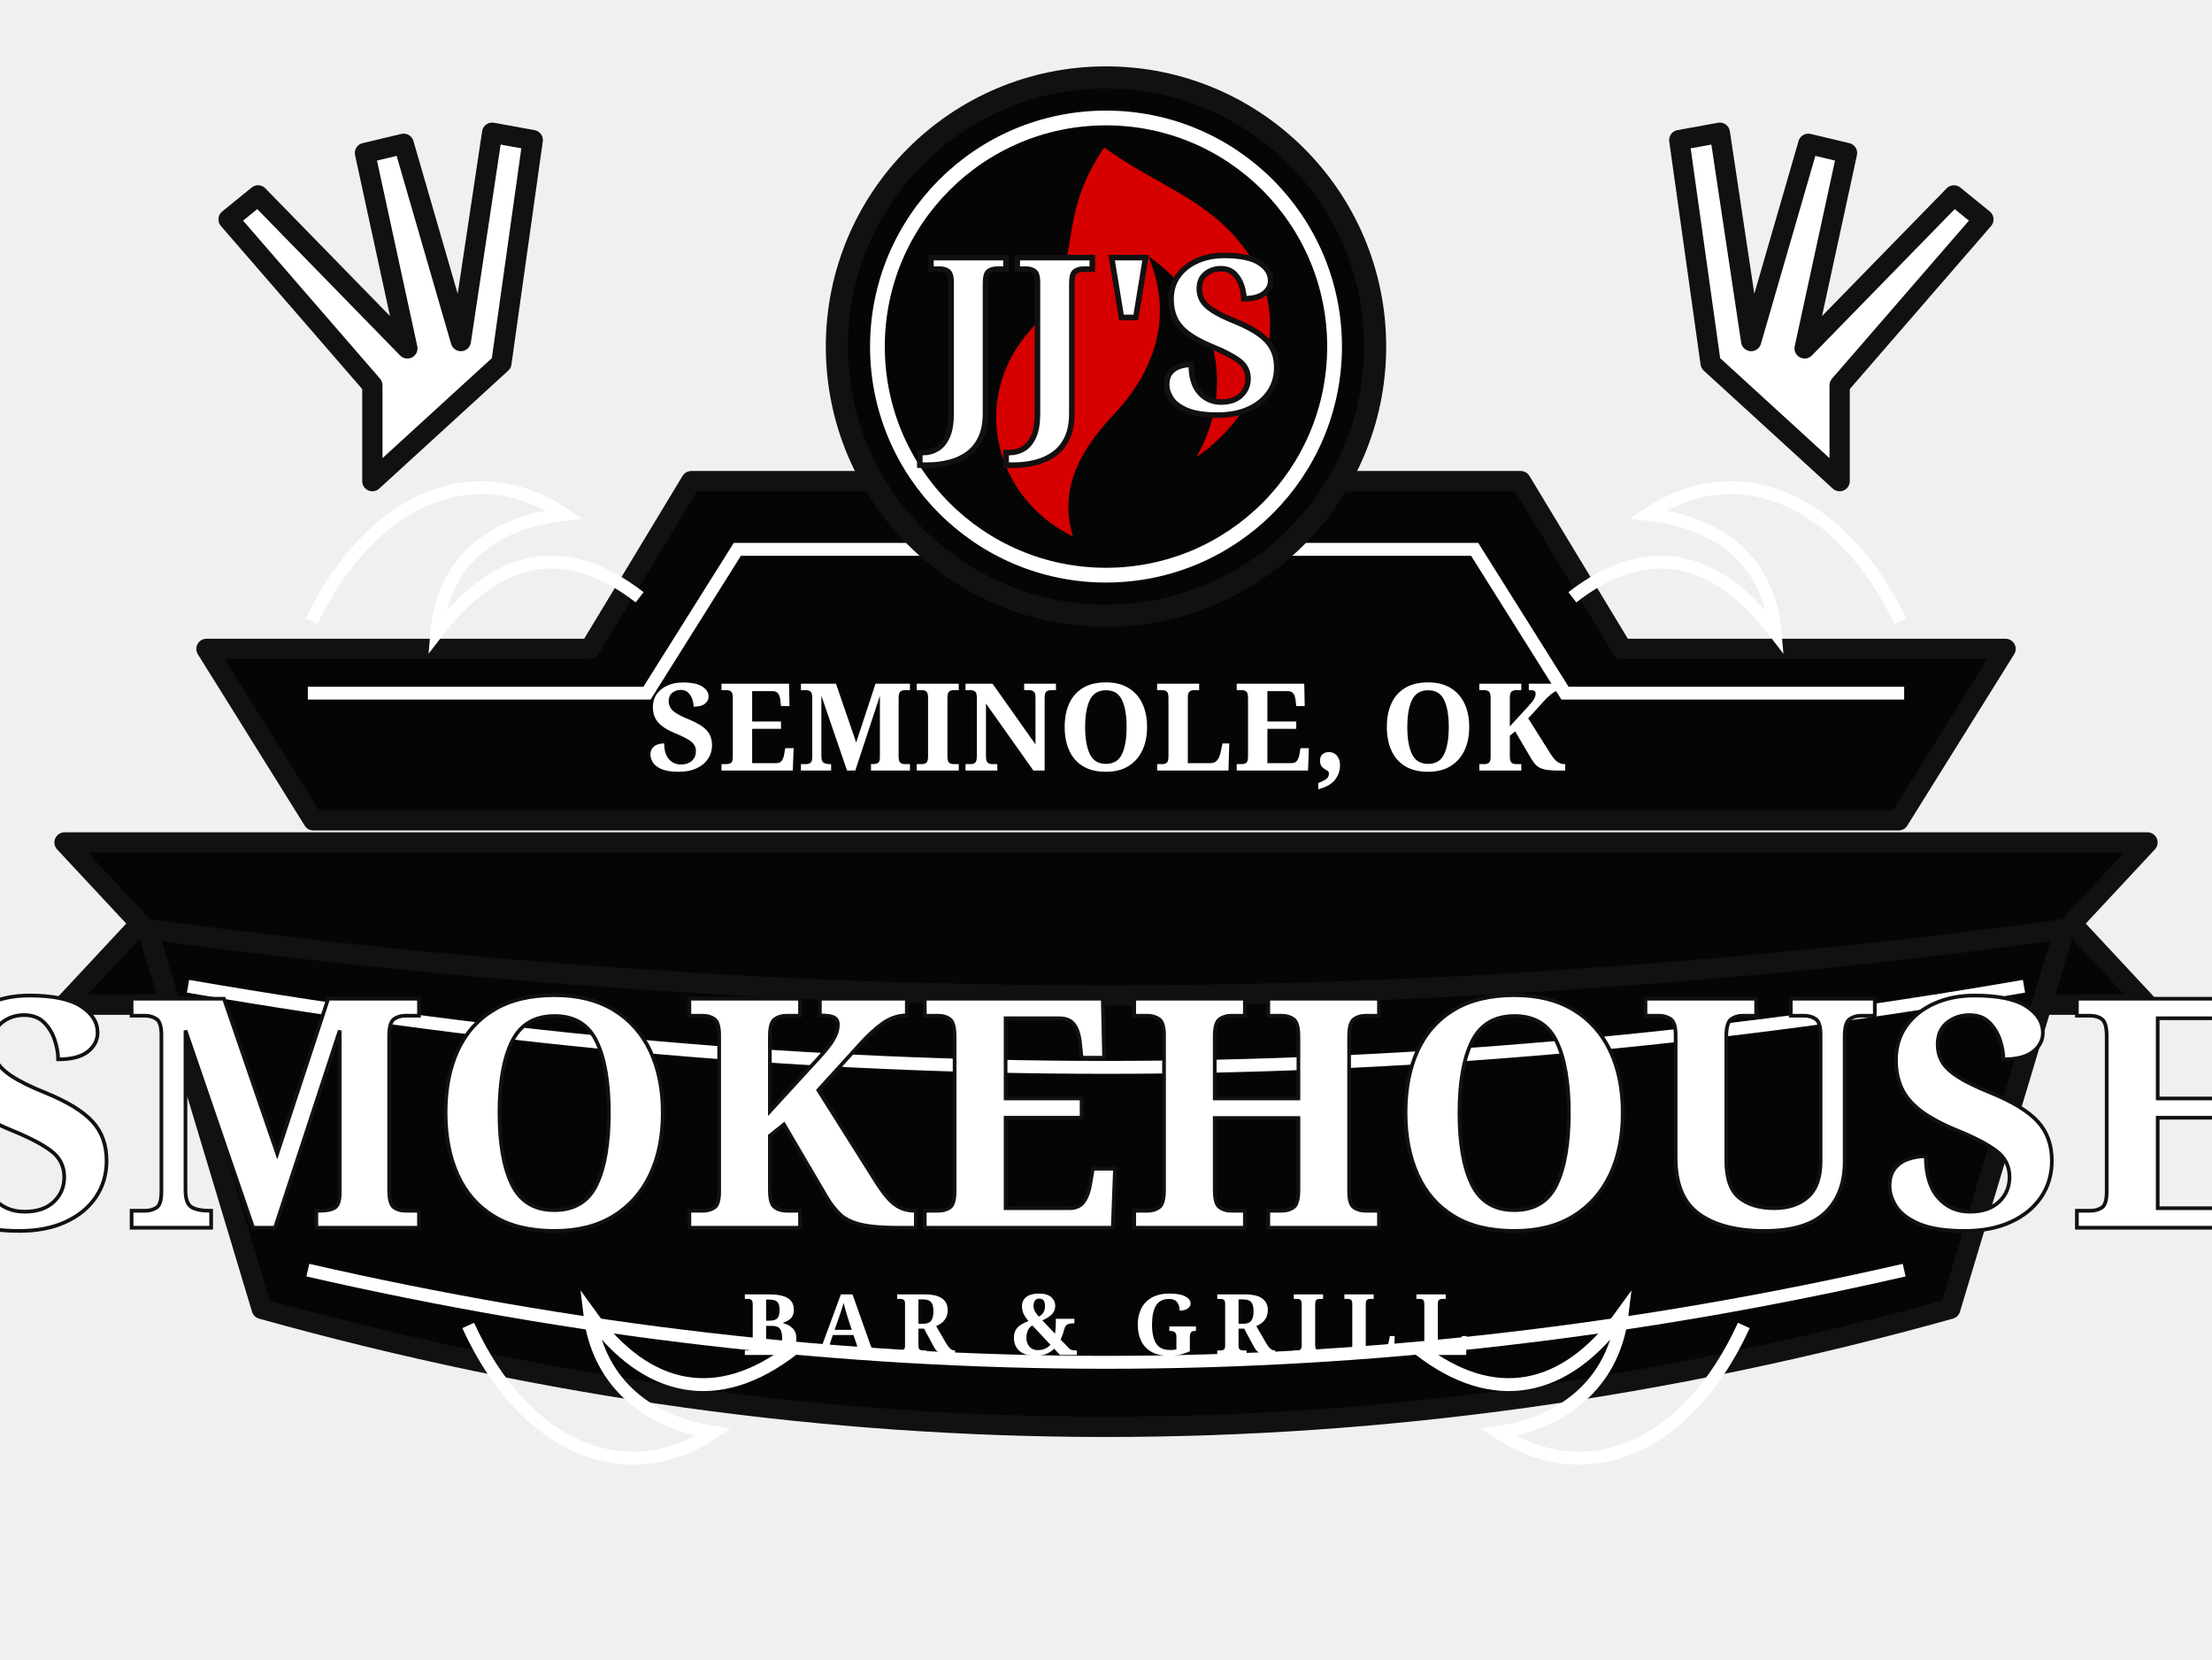
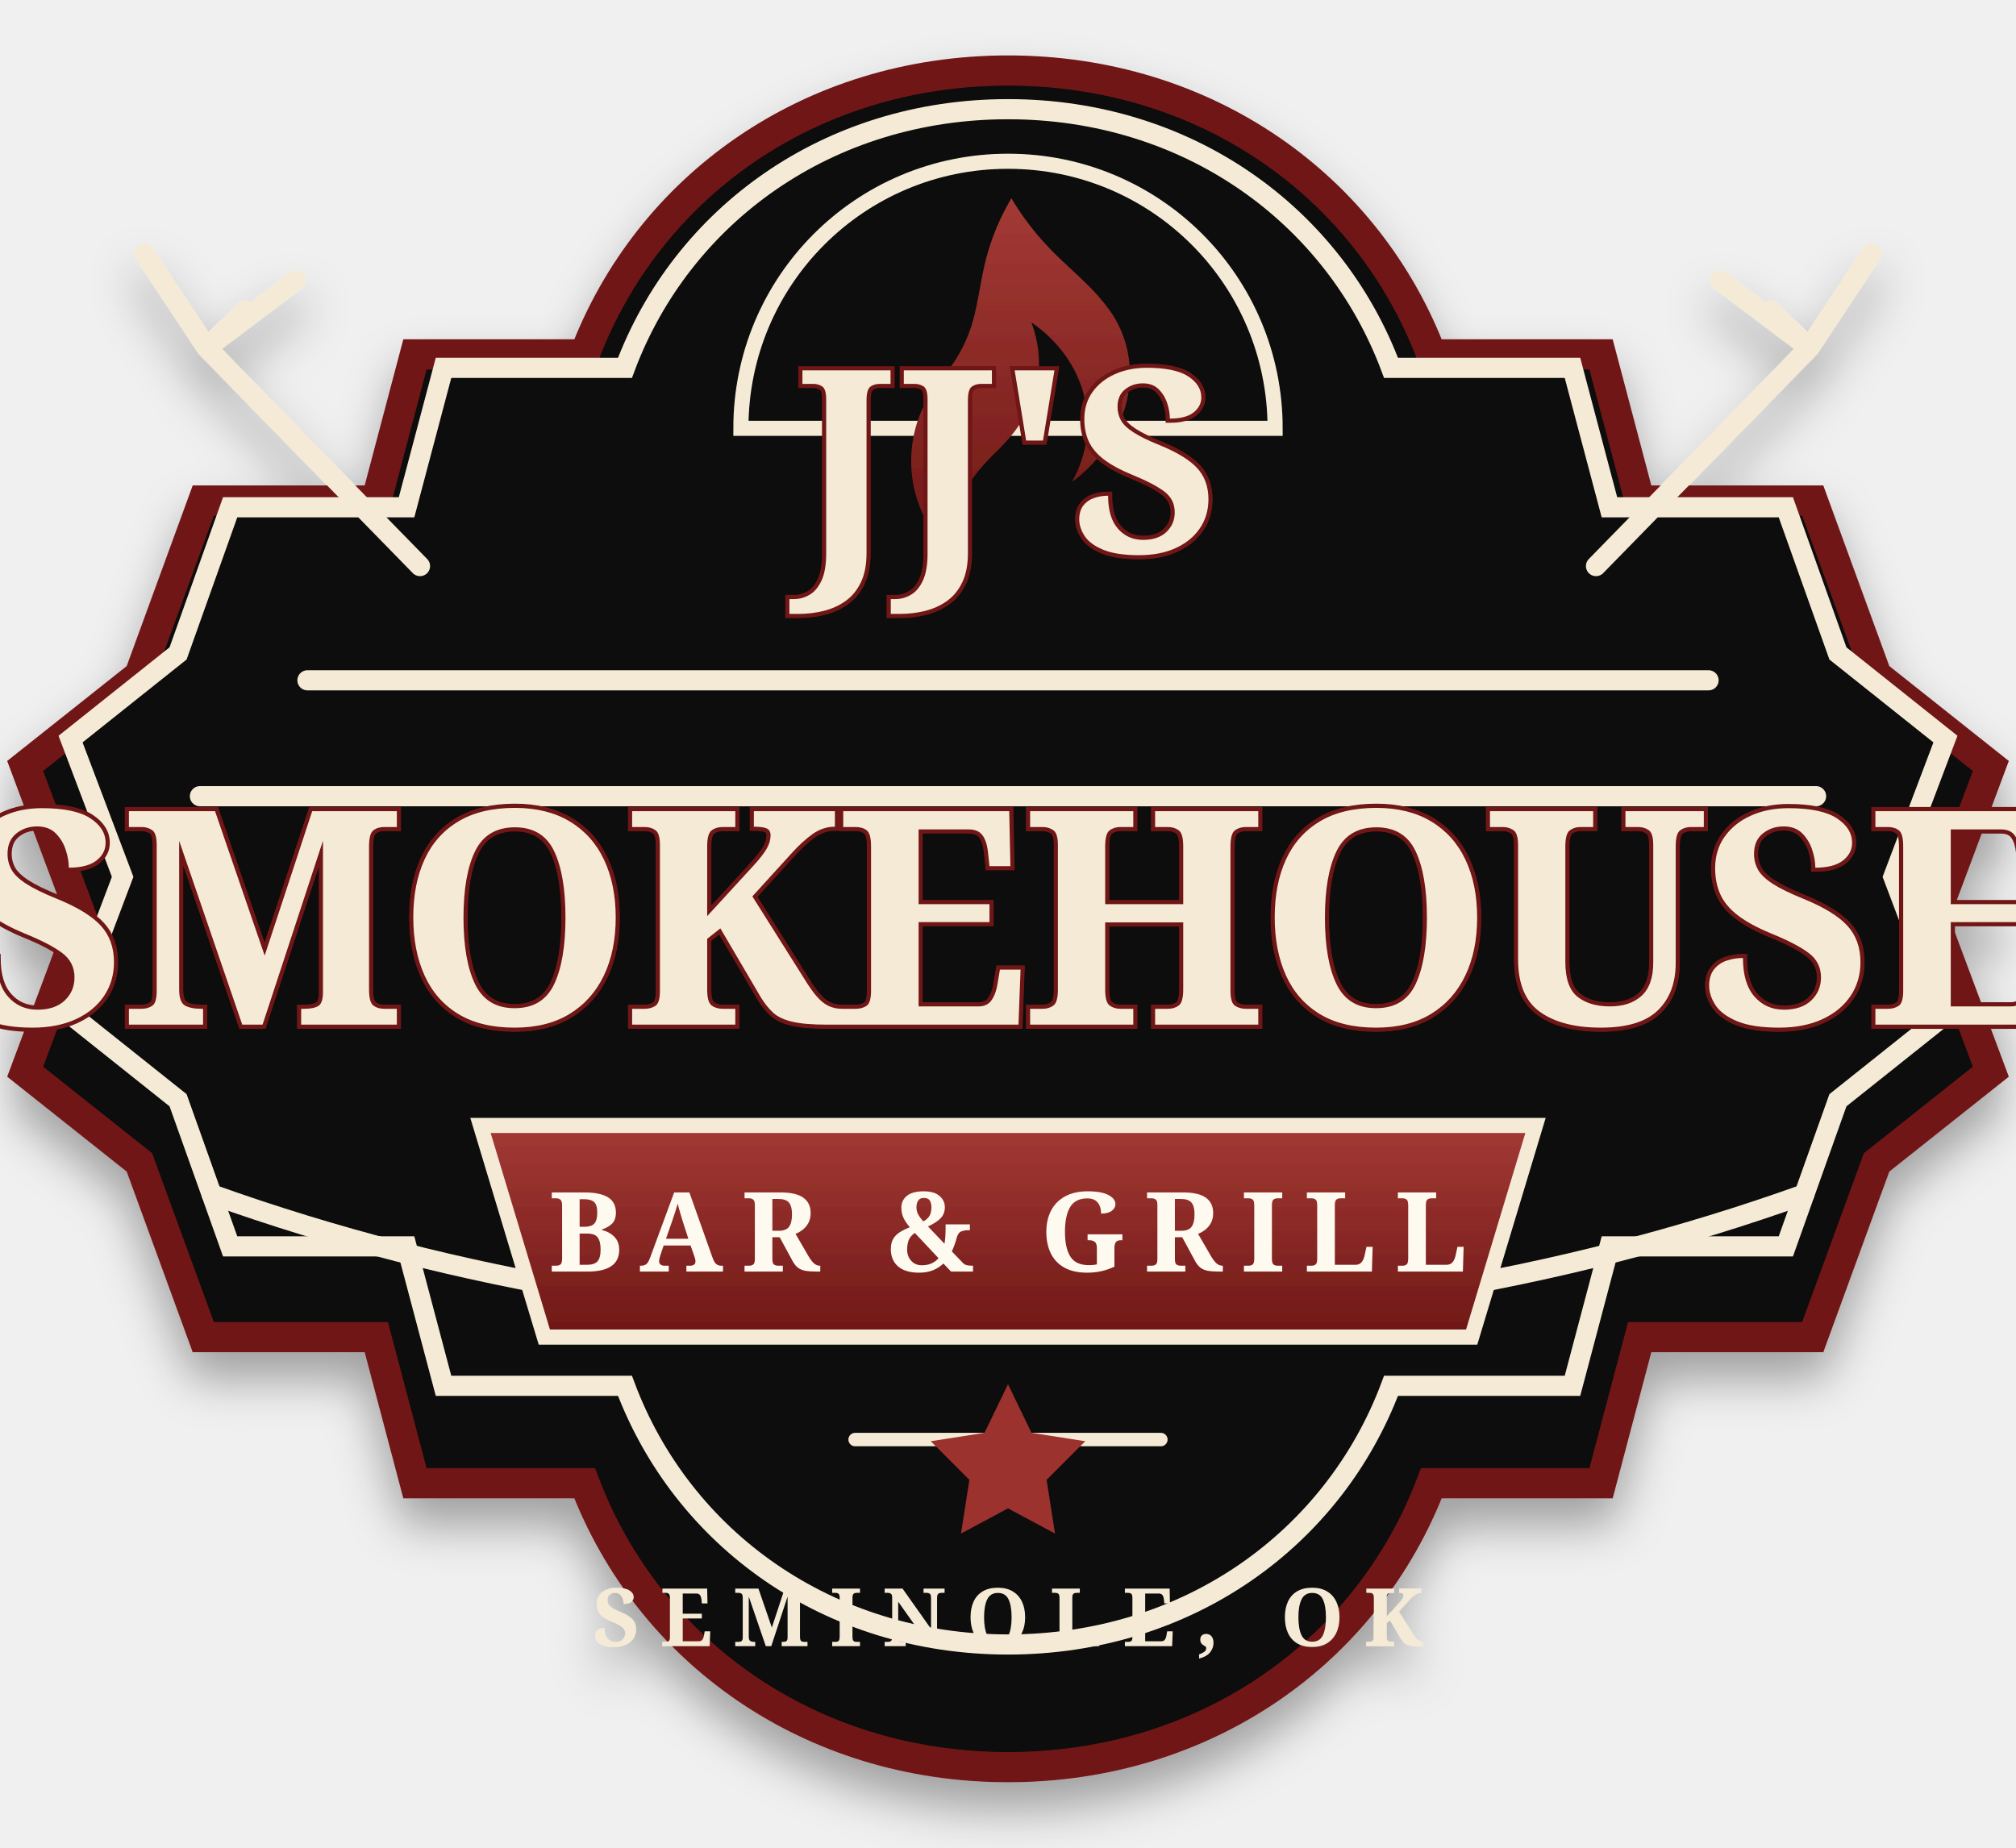
- <svg xmlns="http://www.w3.org/2000/svg" viewBox="0 0 1200 900" role="img" aria-labelledby="t d">
-   <g stroke="#111" stroke-width="11" stroke-linejoin="round" stroke-linecap="round">
-     <path fill="#fff" d="M202 209l-78-90 16-13 81 83-23-106 21-5 31 107 17-113 22 4-17 121-70 64z" />
-     <path fill="#fff" d="M998 209l78-90-16-13-81 83 23-106-21-5-31 107-17-113-22 4 17 121 70 64z" />
-     <path fill="#050505" d="M112 352h208l55-91h450l55 91h208l-58 93H170z" />
-     <path fill="#050505" d="M35 457h1130l-41 44 41 44H35l41-44z" />
-     <path fill="#050505" d="M80 504c87 12 175 21 264 27 84 6 169 9 256 9s172-3 256-9c89-6 177-15 264-27l-62 206c-154 43-307 64-458 64s-304-21-458-64z" />
+ <svg xmlns="http://www.w3.org/2000/svg" viewBox="0 0 1200 1100" role="img" aria-labelledby="title desc">
+   <defs>
+     <filter id="shadow" x="-20%" y="-20%" width="140%" height="140%">
+       <feDropShadow dx="0" dy="16" stdDeviation="14" flood-color="#000" flood-opacity=".34" />
+     </filter>
+     <linearGradient id="wine" x1="0" y1="0" x2="0" y2="1">
+       <stop stop-color="#a33a35" />
+       <stop offset="1" stop-color="#6f1716" />
+     </linearGradient>
+   </defs>
+   <g filter="url(#shadow)">
+     <path d="M600 42c118 0 214 69 252 169h101l23 87h103l38 104 68 54-34 91 34 91-68 54-38 104H976l-23 87H852c-38 100-134 169-252 169s-214-69-252-169H247l-23-87H121L83 692l-68-54 34-91-34-91 68-54 38-104h103l23-87h101C386 111 482 42 600 42z" fill="#080a0a" stroke="#6f1716" stroke-width="18" />
+     <path d="M600 65c107 0 194 63 228 154h108l22 83h105l31 87 64 51-31 82 31 82-64 51-31 87H958l-22 83H828c-34 91-121 154-228 154s-194-63-228-154H264l-22-83H137l-31-87-64-51 31-82-31-82 64-51 31-87h105l22-83h108C406 128 493 65 600 65z" fill="none" stroke="#f5ead5" stroke-width="12" />
+     <path d="M600 96c88 0 159 71 159 159H441c0-88 71-159 159-159z" fill="#080a0a" stroke="#f5ead5" stroke-width="9" />
+     <path d="M602 118c-28 48-10 70-42 108-26 31-23 77 7 104-4-25 8-44 28-63 22-22 29-47 19-75 32 22 43 61 24 95 34-25 46-70 22-103-17-23-37-31-58-66z" fill="url(#wine)" />
+     <g fill="none" stroke="#f5ead5" stroke-width="12" stroke-linecap="round" stroke-linejoin="round">
+       <path d="M250 337L123 207m0 0 23-22m-23 22-37-56m37 56 53-40m774 170 127-130m0 0-23-22m23 22 37-56m-37 56-53-40" />
+       <path d="M183 405h834M119 474h962M126 711c145 52 303 78 474 78s329-26 474-78" />
+     </g>
+     <text x="600" y="329" text-anchor="middle" font-family="Georgia,serif" font-size="152" font-weight="700" fill="#f5ead5" stroke="#6f1716" stroke-width="5" paint-order="stroke">JJ'S</text>
+     <text x="600" y="610" text-anchor="middle" font-family="Georgia,serif" font-size="178" font-weight="700" letter-spacing="-5" fill="#f5ead5" stroke="#6f1716" stroke-width="5" paint-order="stroke">SMOKEHOUSE</text>
+     <path d="M286 670h628l-38 126H324z" fill="url(#wine)" stroke="#f5ead5" stroke-width="9" />
+     <text x="600" y="757" text-anchor="middle" font-family="Georgia,serif" font-size="66" font-weight="700" letter-spacing="11" fill="#fffaf0">BAR &amp; GRILL</text>
+     <path d="M509 857h182" stroke="#f5ead5" stroke-width="8" stroke-linecap="round" />
+     <path d="M600 824l14 29 32 5-23 23 5 32-28-15-28 15 5-32-23-23 32-5z" fill="#9b302e" />
+     <text x="600" y="980" text-anchor="middle" font-family="Georgia,serif" font-size="48" font-weight="700" letter-spacing="12" fill="#f5ead5">SEMINOLE, OK</text>
  </g>
-   <g fill="none" stroke="#fff" stroke-width="7">
-     <path d="M167 376h184l49-78h400l49 78h184" />
-     <path d="M102 535c173 30 339 44 498 44s325-14 498-44" />
-     <path d="M167 689c144 33 289 50 433 50s289-17 433-50" />
-     <path d="M169 337c33-68 89-90 137-58-43 5-66 29-69 64 33-43 70-50 110-19" />
-     <path d="M1031 337c-33-68-89-90-137-58 43 5 66 29 69 64-33-43-70-50-110-19" />
-     <path d="M254 719c31 68 87 89 133 58-39-6-63-30-67-64 31 43 70 50 110 19" />
-     <path d="M946 719c-31 68-87 89-133 58 39-6 63-30 67-64-31 43-70 50-110 19" />
-   </g>
-   <circle cx="600" cy="188" r="146" fill="#050505" stroke="#111" stroke-width="12" />
-   <circle cx="600" cy="188" r="124" fill="none" stroke="#fff" stroke-width="8" />
-   <path fill="#d60000" d="M599 80c-29 43-8 63-40 99-33 37-20 91 23 112-8-27 5-48 23-67 23-25 31-54 18-85 35 24 49 69 26 109 38-26 53-76 27-112-20-28-48-35-77-56z" />
-   <text x="600" y="224" text-anchor="middle" font-family="Georgia,serif" font-size="118" font-weight="700" fill="#fff" stroke="#111" stroke-width="3">JJ'S</text>
-   <text x="600" y="418" text-anchor="middle" font-family="Georgia,serif" font-size="66" font-weight="700" fill="#fff">SEMINOLE, OK</text>
-   <text x="600" y="666" text-anchor="middle" font-family="Georgia,serif" font-size="174" font-weight="700" fill="#fff" stroke="#111" stroke-width="2">SMOKEHOUSE</text>
-   <text x="600" y="735" text-anchor="middle" font-family="Georgia,serif" font-size="46" font-weight="700" letter-spacing="9" fill="#fff">BAR &amp; GRILL</text>
</svg>
